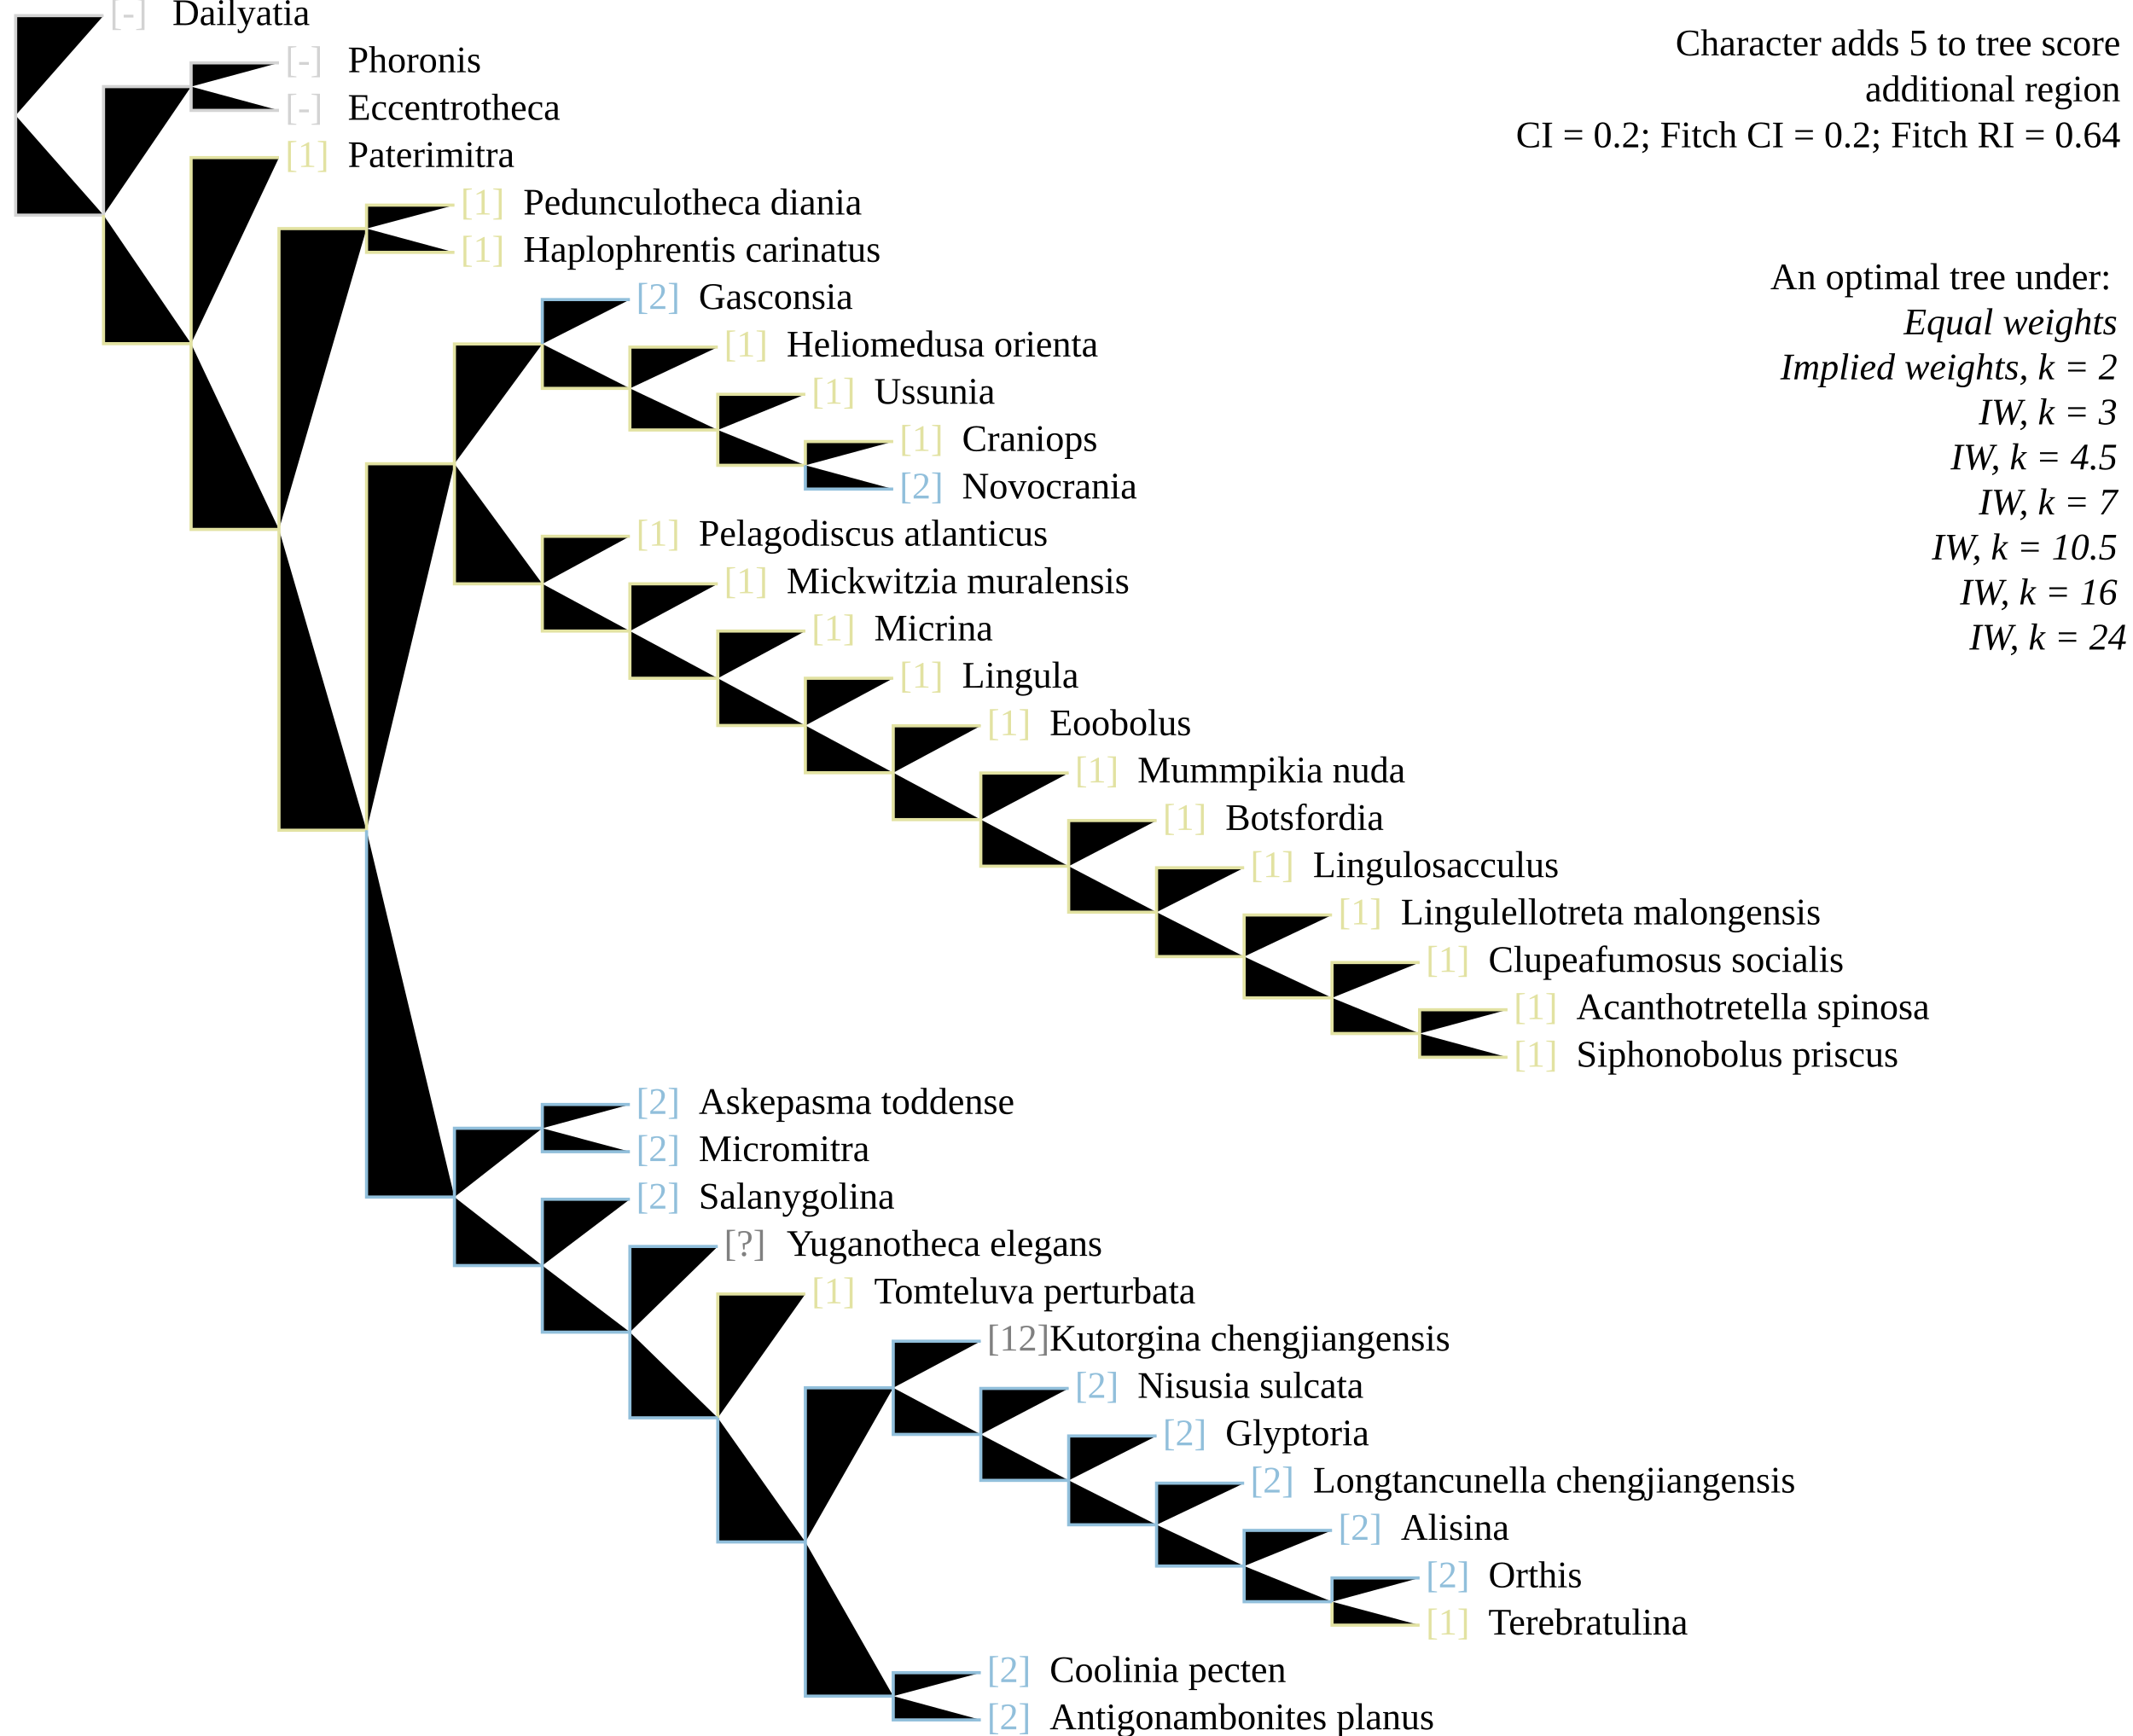
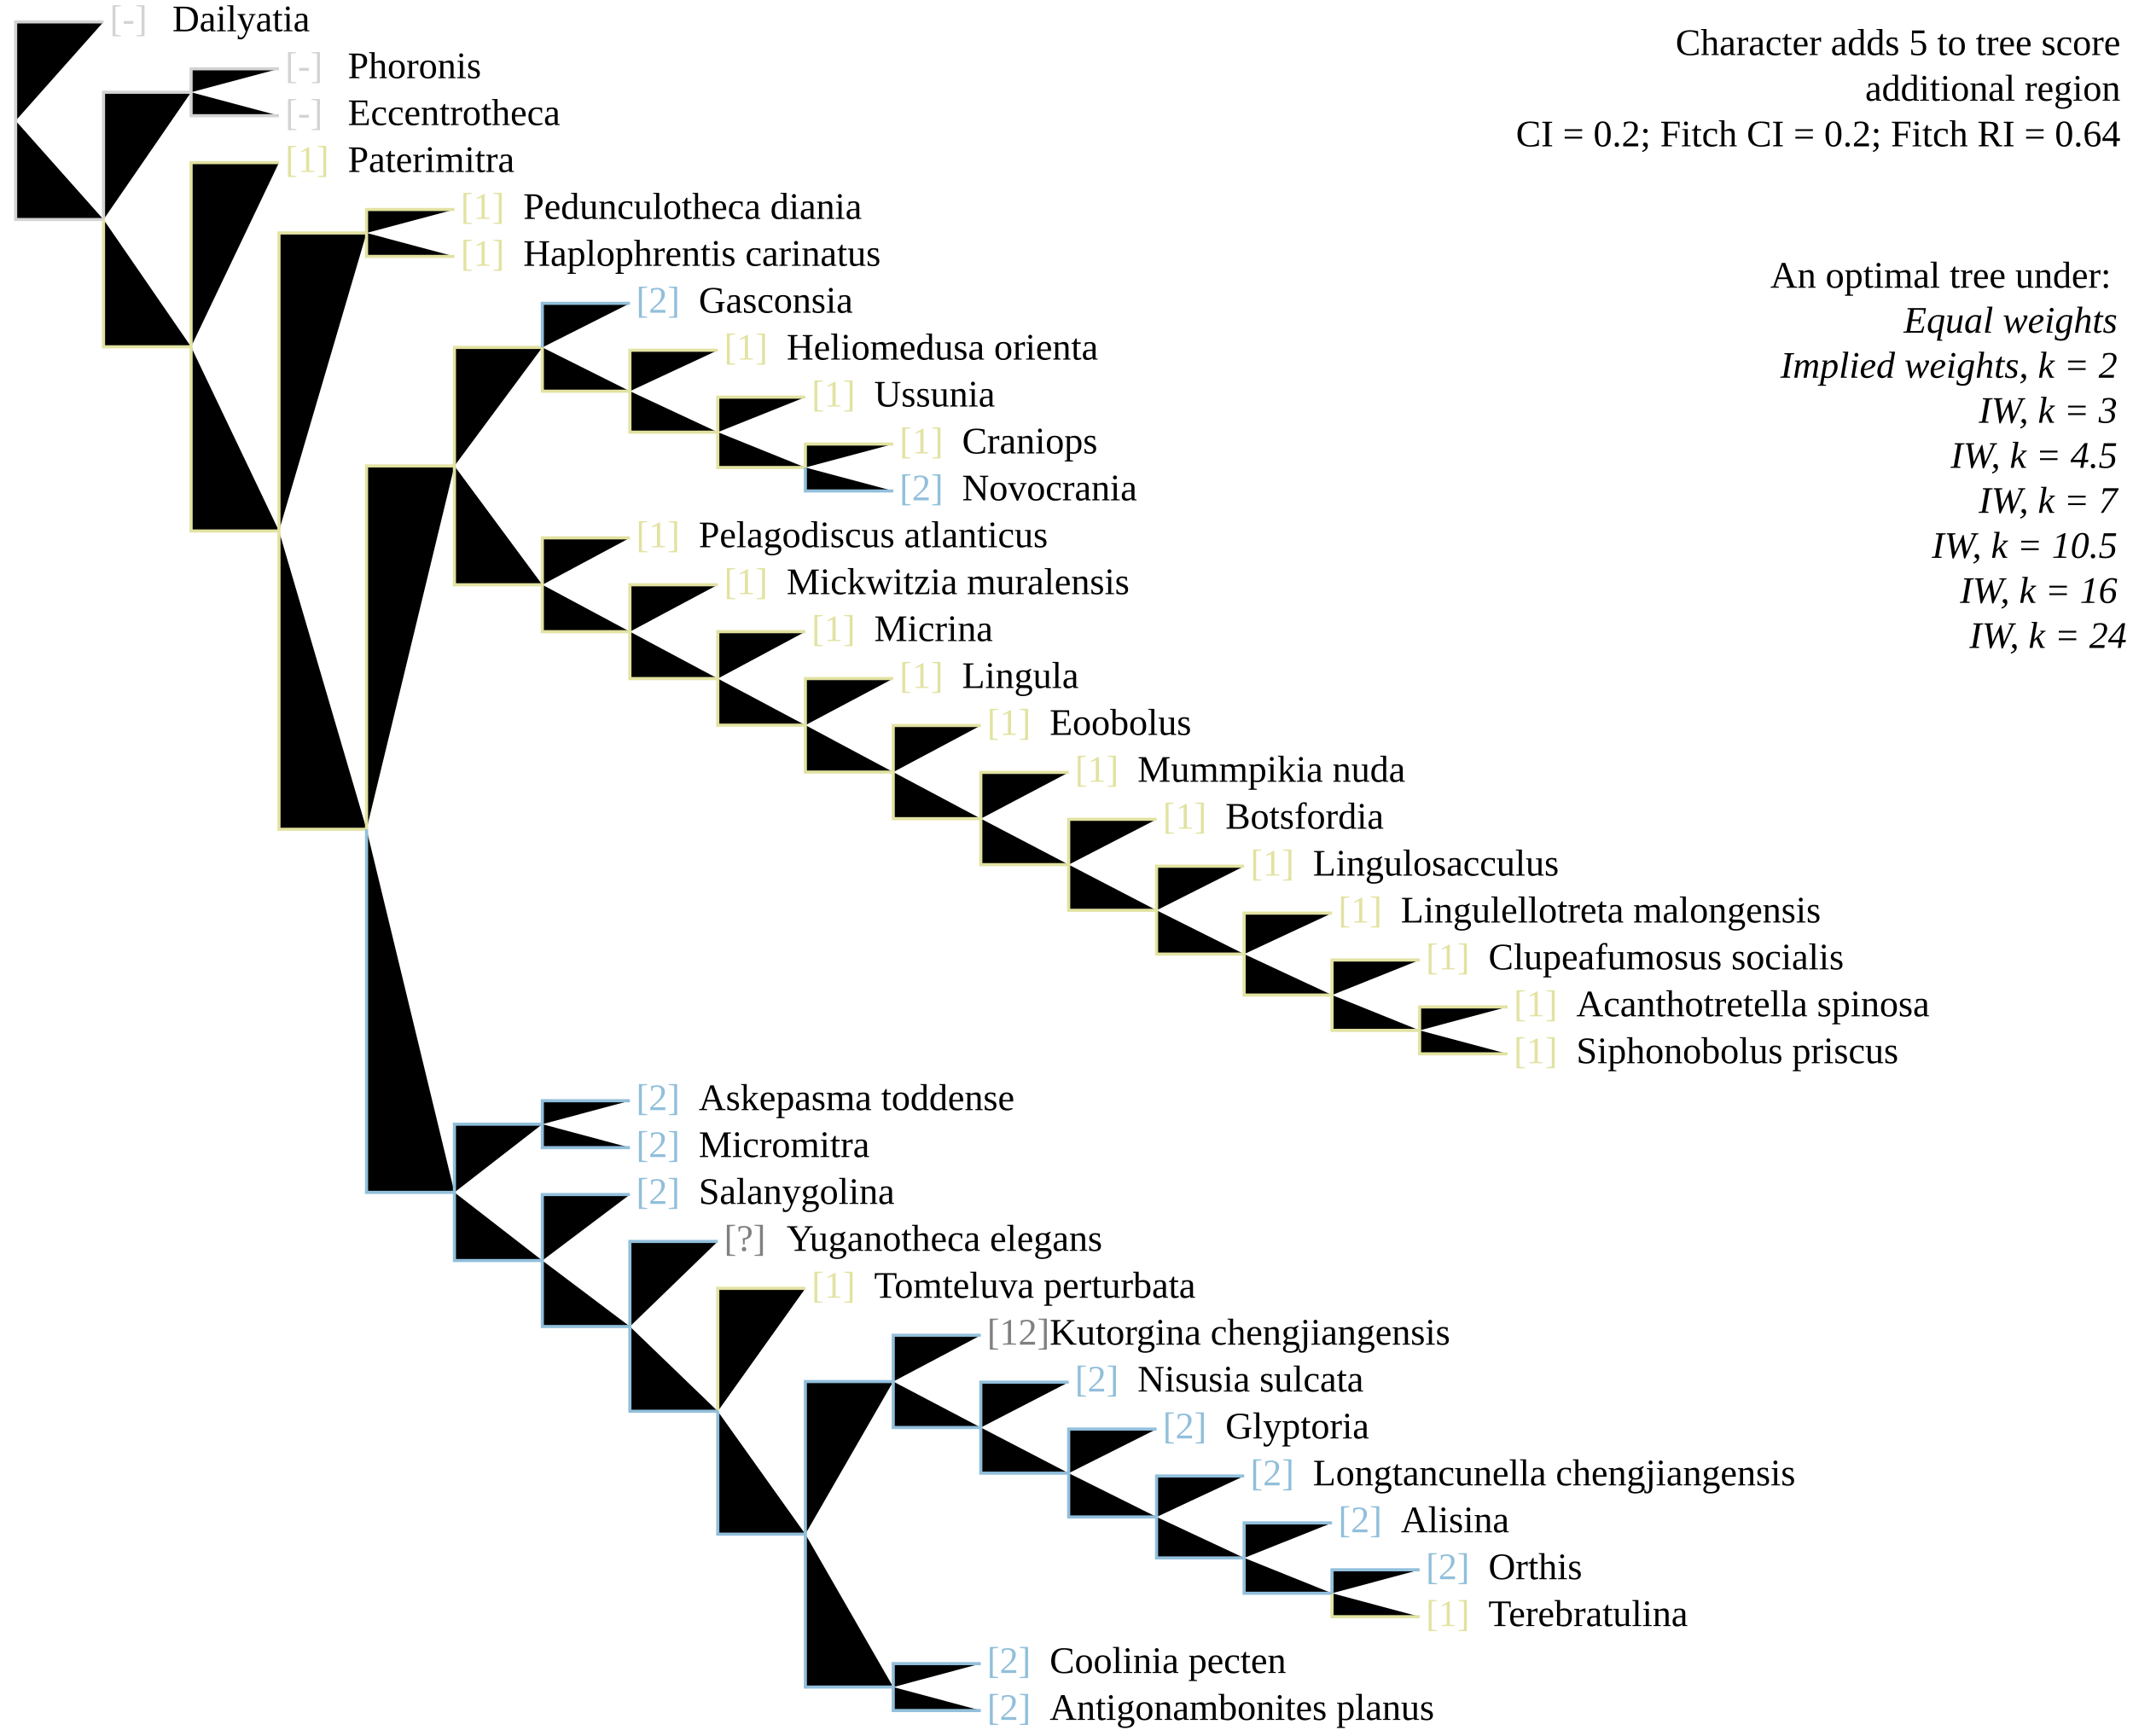
<svg xmlns="http://www.w3.org/2000/svg" version="1.1" width="682" height="555" class="tree" char="4">
-   <text x="678" y="17.7" text-anchor="end" class="stepsLabel">Character adds <tspan class="score">5</tspan> to tree score</text>
-   <text x="678" y="32.4" text-anchor="end" class="stepsLabel">
+   <text x="678" y="17.6" text-anchor="end" class="stepsLabel">Character adds <tspan class="score">5</tspan> to tree score</text>
+   <text x="678" y="32.2" text-anchor="end" class="stepsLabel">
    <tspan class="score" /> additional region</text>
-   <text x="678" y="47.1" text-anchor="end" class="stepsLabel">CI = 0.2; Fitch CI = 0.2; Fitch RI = 0.64</text>
-   <text x="678" y="76.5" text-anchor="end" class="stepsLabel">
+   <text x="678" y="46.8" text-anchor="end" class="stepsLabel">CI = 0.2; Fitch CI = 0.2; Fitch RI = 0.64</text>
+   <text x="678" y="76" text-anchor="end" class="stepsLabel">
    <tspan dy="16">An optimal tree under:</tspan>
    <tspan x="680" style="font-style:italic" class="thisAn" dy="1.2em">Equal weights</tspan>
    <tspan x="680" style="font-style:italic" class="notThisAn" dy="1.2em">Implied weights, k = 2</tspan>
    <tspan x="680" style="font-style:italic" class="notThisAn" dy="1.2em">IW, k = 3</tspan>
    <tspan x="680" style="font-style:italic" class="notThisAn" dy="1.2em">IW, k = 4.5</tspan>
    <tspan x="680" style="font-style:italic" class="notThisAn" dy="1.2em">IW, k = 7</tspan>
    <tspan x="680" style="font-style:italic" class="notThisAn" dy="1.2em">IW, k = 10.5</tspan>
    <tspan x="680" style="font-style:italic" class="notThisAn" dy="1.2em">IW, k = 16</tspan>
    <tspan x="680" style="font-style:italic" class="notThisAn" dy="1.2em">IW, k = 24</tspan>
  </text>
-   <text x="35.1" y="8" fill="lightgrey" class="flag">[-]</text>
-   <text x="55.1" y="8" class="taxonLabel">Dailyatia</text>
-   <text x="91.2" y="38.3" fill="lightgrey" class="flag">[-]</text>
-   <text x="111.2" y="38.3" class="taxonLabel">Eccentrotheca</text>
-   <text x="91.2" y="23.1" fill="lightgrey" class="flag">[-]</text>
-   <text x="111.2" y="23.1" class="taxonLabel">Phoronis</text>
-   <text x="91.2" y="53.4" fill="#e2e2a2" class="flag">[1]</text>
-   <text x="111.2" y="53.4" class="taxonLabel">Paterimitra</text>
-   <text x="147.3" y="68.6" fill="#e2e2a2" class="flag">[1]</text>
-   <text x="167.3" y="68.6" class="taxonLabel">Pedunculotheca diania</text>
-   <text x="147.3" y="83.7" fill="#e2e2a2" class="flag">[1]</text>
-   <text x="167.3" y="83.7" class="taxonLabel">Haplophrentis carinatus</text>
-   <text x="203.4" y="98.8" fill="#91bfdb" class="flag">[2]</text>
-   <text x="223.4" y="98.8" class="taxonLabel">Gasconsia</text>
-   <text x="231.5" y="114" fill="#e2e2a2" class="flag">[1]</text>
-   <text x="251.5" y="114" class="taxonLabel">Heliomedusa orienta</text>
-   <text x="259.5" y="129.1" fill="#e2e2a2" class="flag">[1]</text>
-   <text x="279.5" y="129.1" class="taxonLabel">Ussunia</text>
-   <text x="287.6" y="144.2" fill="#e2e2a2" class="flag">[1]</text>
-   <text x="307.6" y="144.2" class="taxonLabel">Craniops</text>
-   <text x="287.6" y="159.4" fill="#91bfdb" class="flag">[2]</text>
-   <text x="307.6" y="159.4" class="taxonLabel">Novocrania</text>
-   <text x="203.4" y="174.5" fill="#e2e2a2" class="flag">[1]</text>
-   <text x="223.4" y="174.5" class="taxonLabel">Pelagodiscus atlanticus</text>
-   <text x="231.5" y="189.7" fill="#e2e2a2" class="flag">[1]</text>
-   <text x="251.5" y="189.7" class="taxonLabel">Mickwitzia muralensis</text>
-   <text x="259.5" y="204.8" fill="#e2e2a2" class="flag">[1]</text>
-   <text x="279.5" y="204.8" class="taxonLabel">Micrina</text>
-   <text x="287.6" y="219.9" fill="#e2e2a2" class="flag">[1]</text>
-   <text x="307.6" y="219.9" class="taxonLabel">Lingula</text>
-   <text x="315.6" y="235.1" fill="#e2e2a2" class="flag">[1]</text>
-   <text x="335.6" y="235.1" class="taxonLabel">Eoobolus</text>
-   <text x="343.7" y="250.2" fill="#e2e2a2" class="flag">[1]</text>
-   <text x="363.7" y="250.2" class="taxonLabel">Mummpikia nuda</text>
-   <text x="371.8" y="265.4" fill="#e2e2a2" class="flag">[1]</text>
-   <text x="391.8" y="265.4" class="taxonLabel">Botsfordia</text>
-   <text x="399.8" y="280.5" fill="#e2e2a2" class="flag">[1]</text>
-   <text x="419.8" y="280.5" class="taxonLabel">Lingulosacculus</text>
-   <text x="427.9" y="295.6" fill="#e2e2a2" class="flag">[1]</text>
-   <text x="447.9" y="295.6" class="taxonLabel">Lingulellotreta malongensis</text>
-   <text x="455.9" y="310.8" fill="#e2e2a2" class="flag">[1]</text>
-   <text x="475.9" y="310.8" class="taxonLabel">Clupeafumosus socialis</text>
-   <text x="484" y="325.9" fill="#e2e2a2" class="flag">[1]</text>
-   <text x="504" y="325.9" class="taxonLabel">Acanthotretella spinosa</text>
-   <text x="484" y="341.1" fill="#e2e2a2" class="flag">[1]</text>
-   <text x="504" y="341.1" class="taxonLabel">Siphonobolus priscus</text>
-   <text x="203.4" y="356.2" fill="#91bfdb" class="flag">[2]</text>
-   <text x="223.4" y="356.2" class="taxonLabel">Askepasma toddense</text>
-   <text x="203.4" y="371.3" fill="#91bfdb" class="flag">[2]</text>
-   <text x="223.4" y="371.3" class="taxonLabel">Micromitra</text>
-   <text x="203.4" y="386.5" fill="#91bfdb" class="flag">[2]</text>
-   <text x="223.4" y="386.5" class="taxonLabel">Salanygolina</text>
-   <text x="259.5" y="416.8" fill="#e2e2a2" class="flag">[1]</text>
-   <text x="279.5" y="416.8" class="taxonLabel">Tomteluva perturbata</text>
-   <text x="231.5" y="401.6" fill="grey" class="flag">[?]</text>
-   <text x="251.5" y="401.6" class="taxonLabel">Yuganotheca elegans</text>
-   <text x="315.6" y="431.9" fill="grey" class="flag">[12]</text>
-   <text x="335.6" y="431.9" class="taxonLabel">Kutorgina chengjiangensis</text>
-   <text x="343.7" y="447" fill="#91bfdb" class="flag">[2]</text>
-   <text x="363.7" y="447" class="taxonLabel">Nisusia sulcata</text>
-   <text x="371.8" y="462.2" fill="#91bfdb" class="flag">[2]</text>
-   <text x="391.8" y="462.2" class="taxonLabel">Glyptoria</text>
-   <text x="399.8" y="477.3" fill="#91bfdb" class="flag">[2]</text>
-   <text x="419.8" y="477.3" class="taxonLabel">Longtancunella chengjiangensis</text>
-   <text x="427.9" y="492.4" fill="#91bfdb" class="flag">[2]</text>
-   <text x="447.9" y="492.4" class="taxonLabel">Alisina</text>
-   <text x="455.9" y="507.6" fill="#91bfdb" class="flag">[2]</text>
-   <text x="475.9" y="507.6" class="taxonLabel">Orthis</text>
-   <text x="455.9" y="522.7" fill="#e2e2a2" class="flag">[1]</text>
-   <text x="475.9" y="522.7" class="taxonLabel">Terebratulina</text>
-   <text x="315.6" y="537.9" fill="#91bfdb" class="flag">[2]</text>
-   <text x="335.6" y="537.9" class="taxonLabel">Coolinia pecten</text>
-   <text x="315.6" y="553" fill="#91bfdb" class="flag">[2]</text>
-   <text x="335.6" y="553" class="taxonLabel">Antigonambonites planus</text>
-   <path d="M5,36.9V5H33.1M5,36.9V68.8H33.1M33.1,68.8V27.7H61.1M61.1,27.7V20.1H89.2M61.1,27.7V35.3H89.2" stroke="lightgrey" class="inapplicable" />
-   <path d="M33.1,68.8V109.9H61.1M61.1,109.9V50.4H89.2M61.1,109.9V169.3H89.2M89.2,169.3V73.1H117.2M117.2,73.1V65.6H145.3M117.2,73.1V80.7H145.3M89.2,169.3V265.5H117.2M117.2,265.5V148.3H145.3M145.3,148.3V110H173.4M173.4,110V124.2H201.4M201.4,124.2V111H229.5M201.4,124.2V137.5H229.5M229.5,137.5V126.1H257.5M229.5,137.5V148.8H257.5M257.5,148.8V141.2H285.6M145.3,148.3V186.7H173.4M173.4,186.7V171.5H201.4M173.4,186.7V201.8H201.4M201.4,201.8V186.7H229.5M201.4,201.8V216.9H229.5M229.5,216.9V201.8H257.5M229.5,216.9V232H257.5M257.5,232V216.9H285.6M257.5,232V247.1H285.6M285.6,247.1V232.1H313.6M285.6,247.1V262.1H313.6M313.6,262.1V247.2H341.7M313.6,262.1V277H341.7M341.7,277V262.4H369.8M341.7,277V291.7H369.8M369.8,291.7V277.5H397.8M369.8,291.7V305.9H397.8M397.8,305.9V292.6H425.9M397.8,305.9V319.1H425.9M425.9,319.1V307.8H453.9M425.9,319.1V330.5H453.9M453.9,330.5V322.9H482M453.9,330.5V338.1H482M229.5,453.4V413.8H257.5M425.9,512.2V519.7H453.9" stroke="#e2e2a2" />
-   <path d="M173.4,110V95.8H201.4M257.5,148.8V156.4H285.6M117.2,265.5V382.8H145.3M145.3,382.8V360.8H173.4M173.4,360.8V353.2H201.4M173.4,360.8V368.3H201.4M145.3,382.8V404.7H173.4M173.4,404.7V383.5H201.4M173.4,404.7V426H201.4M201.4,426V398.6H229.5M201.4,426V453.4H229.5M229.5,453.4V493.1H257.5M257.5,493.1V443.8H285.6M285.6,443.8V428.9H313.6M285.6,443.8V458.7H313.6M313.6,458.7V444H341.7M313.6,458.7V473.4H341.7M341.7,473.4V459.2H369.8M341.7,473.4V487.6H369.8M369.8,487.6V474.3H397.8M369.8,487.6V500.8H397.8M397.8,500.8V489.4H425.9M397.8,500.8V512.2H425.9M425.9,512.2V504.6H453.9M257.5,493.1V542.4H285.6M285.6,542.4V534.9H313.6M285.6,542.4V550H313.6" stroke="#91bfdb" />
+   <text x="35.1" y="10" fill="lightgrey" class="flag">[-]</text>
+   <text x="55.1" y="10" class="taxonLabel">Dailyatia</text>
+   <text x="91.2" y="40" fill="lightgrey" class="flag">[-]</text>
+   <text x="111.2" y="40" class="taxonLabel">Eccentrotheca</text>
+   <text x="91.2" y="25" fill="lightgrey" class="flag">[-]</text>
+   <text x="111.2" y="25" class="taxonLabel">Phoronis</text>
+   <text x="91.2" y="55" fill="#e2e2a2" class="flag">[1]</text>
+   <text x="111.2" y="55" class="taxonLabel">Paterimitra</text>
+   <text x="147.3" y="70" fill="#e2e2a2" class="flag">[1]</text>
+   <text x="167.3" y="70" class="taxonLabel">Pedunculotheca diania</text>
+   <text x="147.3" y="85" fill="#e2e2a2" class="flag">[1]</text>
+   <text x="167.3" y="85" class="taxonLabel">Haplophrentis carinatus</text>
+   <text x="203.4" y="100" fill="#91bfdb" class="flag">[2]</text>
+   <text x="223.4" y="100" class="taxonLabel">Gasconsia</text>
+   <text x="231.5" y="115" fill="#e2e2a2" class="flag">[1]</text>
+   <text x="251.5" y="115" class="taxonLabel">Heliomedusa orienta</text>
+   <text x="259.5" y="130" fill="#e2e2a2" class="flag">[1]</text>
+   <text x="279.5" y="130" class="taxonLabel">Ussunia</text>
+   <text x="287.6" y="145" fill="#e2e2a2" class="flag">[1]</text>
+   <text x="307.6" y="145" class="taxonLabel">Craniops</text>
+   <text x="287.6" y="160" fill="#91bfdb" class="flag">[2]</text>
+   <text x="307.6" y="160" class="taxonLabel">Novocrania</text>
+   <text x="203.4" y="175" fill="#e2e2a2" class="flag">[1]</text>
+   <text x="223.4" y="175" class="taxonLabel">Pelagodiscus atlanticus</text>
+   <text x="231.5" y="190" fill="#e2e2a2" class="flag">[1]</text>
+   <text x="251.5" y="190" class="taxonLabel">Mickwitzia muralensis</text>
+   <text x="259.5" y="205" fill="#e2e2a2" class="flag">[1]</text>
+   <text x="279.5" y="205" class="taxonLabel">Micrina</text>
+   <text x="287.6" y="220" fill="#e2e2a2" class="flag">[1]</text>
+   <text x="307.6" y="220" class="taxonLabel">Lingula</text>
+   <text x="315.6" y="235" fill="#e2e2a2" class="flag">[1]</text>
+   <text x="335.6" y="235" class="taxonLabel">Eoobolus</text>
+   <text x="343.7" y="250" fill="#e2e2a2" class="flag">[1]</text>
+   <text x="363.7" y="250" class="taxonLabel">Mummpikia nuda</text>
+   <text x="371.8" y="265" fill="#e2e2a2" class="flag">[1]</text>
+   <text x="391.8" y="265" class="taxonLabel">Botsfordia</text>
+   <text x="399.8" y="280" fill="#e2e2a2" class="flag">[1]</text>
+   <text x="419.8" y="280" class="taxonLabel">Lingulosacculus</text>
+   <text x="427.9" y="295" fill="#e2e2a2" class="flag">[1]</text>
+   <text x="447.9" y="295" class="taxonLabel">Lingulellotreta malongensis</text>
+   <text x="455.9" y="310" fill="#e2e2a2" class="flag">[1]</text>
+   <text x="475.9" y="310" class="taxonLabel">Clupeafumosus socialis</text>
+   <text x="484" y="325" fill="#e2e2a2" class="flag">[1]</text>
+   <text x="504" y="325" class="taxonLabel">Acanthotretella spinosa</text>
+   <text x="484" y="340" fill="#e2e2a2" class="flag">[1]</text>
+   <text x="504" y="340" class="taxonLabel">Siphonobolus priscus</text>
+   <text x="203.4" y="355" fill="#91bfdb" class="flag">[2]</text>
+   <text x="223.4" y="355" class="taxonLabel">Askepasma toddense</text>
+   <text x="203.4" y="370" fill="#91bfdb" class="flag">[2]</text>
+   <text x="223.4" y="370" class="taxonLabel">Micromitra</text>
+   <text x="203.4" y="385" fill="#91bfdb" class="flag">[2]</text>
+   <text x="223.4" y="385" class="taxonLabel">Salanygolina</text>
+   <text x="259.5" y="415" fill="#e2e2a2" class="flag">[1]</text>
+   <text x="279.5" y="415" class="taxonLabel">Tomteluva perturbata</text>
+   <text x="231.5" y="400" fill="grey" class="flag">[?]</text>
+   <text x="251.5" y="400" class="taxonLabel">Yuganotheca elegans</text>
+   <text x="315.6" y="430" fill="grey" class="flag">[12]</text>
+   <text x="335.6" y="430" class="taxonLabel">Kutorgina chengjiangensis</text>
+   <text x="343.7" y="445" fill="#91bfdb" class="flag">[2]</text>
+   <text x="363.7" y="445" class="taxonLabel">Nisusia sulcata</text>
+   <text x="371.8" y="460" fill="#91bfdb" class="flag">[2]</text>
+   <text x="391.8" y="460" class="taxonLabel">Glyptoria</text>
+   <text x="399.8" y="475" fill="#91bfdb" class="flag">[2]</text>
+   <text x="419.8" y="475" class="taxonLabel">Longtancunella chengjiangensis</text>
+   <text x="427.9" y="490" fill="#91bfdb" class="flag">[2]</text>
+   <text x="447.9" y="490" class="taxonLabel">Alisina</text>
+   <text x="455.9" y="505" fill="#91bfdb" class="flag">[2]</text>
+   <text x="475.9" y="505" class="taxonLabel">Orthis</text>
+   <text x="455.9" y="520" fill="#e2e2a2" class="flag">[1]</text>
+   <text x="475.9" y="520" class="taxonLabel">Terebratulina</text>
+   <text x="315.6" y="535" fill="#91bfdb" class="flag">[2]</text>
+   <text x="335.6" y="535" class="taxonLabel">Coolinia pecten</text>
+   <text x="315.6" y="550" fill="#91bfdb" class="flag">[2]</text>
+   <text x="335.6" y="550" class="taxonLabel">Antigonambonites planus</text>
+   <path d="M5,38.6V7H33.1M5,38.6V70.2H33.1M33.1,70.2V29.5H61.1M61.1,29.5V22H89.2M61.1,29.5V37H89.2" stroke="lightgrey" class="inapplicable" />
+   <path d="M33.1,70.2V110.9H61.1M61.1,110.9V52H89.2M61.1,110.9V169.8H89.2M89.2,169.8V74.5H117.2M117.2,74.5V67H145.3M117.2,74.5V82H145.3M89.2,169.8V265.2H117.2M117.2,265.2V149H145.3M145.3,149V111.1H173.4M173.4,111.1V125.1H201.4M201.4,125.1V112H229.5M201.4,125.1V138.2H229.5M229.5,138.2V127H257.5M229.5,138.2V149.5H257.5M257.5,149.5V142H285.6M145.3,149V187H173.4M173.4,187V172H201.4M173.4,187V202H201.4M201.4,202V187H229.5M201.4,202V217H229.5M229.5,217V202H257.5M229.5,217V231.9H257.5M257.5,231.9V217H285.6M257.5,231.9V246.9H285.6M285.6,246.9V232H313.6M285.6,246.9V261.8H313.6M313.6,261.8V247H341.7M313.6,261.8V276.5H341.7M341.7,276.5V262H369.8M341.7,276.5V291.1H369.8M369.8,291.1V277H397.8M369.8,291.1V305.1H397.8M397.8,305.1V292H425.9M397.8,305.1V318.2H425.9M425.9,318.2V307H453.9M425.9,318.2V329.5H453.9M453.9,329.5V322H482M453.9,329.5V337H482M229.5,451.3V412H257.5M425.9,509.5V517H453.9" stroke="#e2e2a2" />
+   <path d="M173.4,111.1V97H201.4M257.5,149.5V157H285.6M117.2,265.2V381.3H145.3M145.3,381.3V359.5H173.4M173.4,359.5V352H201.4M173.4,359.5V367H201.4M145.3,381.3V403.1H173.4M173.4,403.1V382H201.4M173.4,403.1V424.2H201.4M201.4,424.2V397H229.5M201.4,424.2V451.3H229.5M229.5,451.3V490.6H257.5M257.5,490.6V441.8H285.6M285.6,441.8V427H313.6M285.6,441.8V456.5H313.6M313.6,456.5V442H341.7M313.6,456.5V471.1H341.7M341.7,471.1V457H369.8M341.7,471.1V485.1H369.8M369.8,485.1V472H397.8M369.8,485.1V498.2H397.8M397.8,498.2V487H425.9M397.8,498.2V509.5H425.9M425.9,509.5V502H453.9M257.5,490.6V539.5H285.6M285.6,539.5V532H313.6M285.6,539.5V547H313.6" stroke="#91bfdb" />
</svg>
